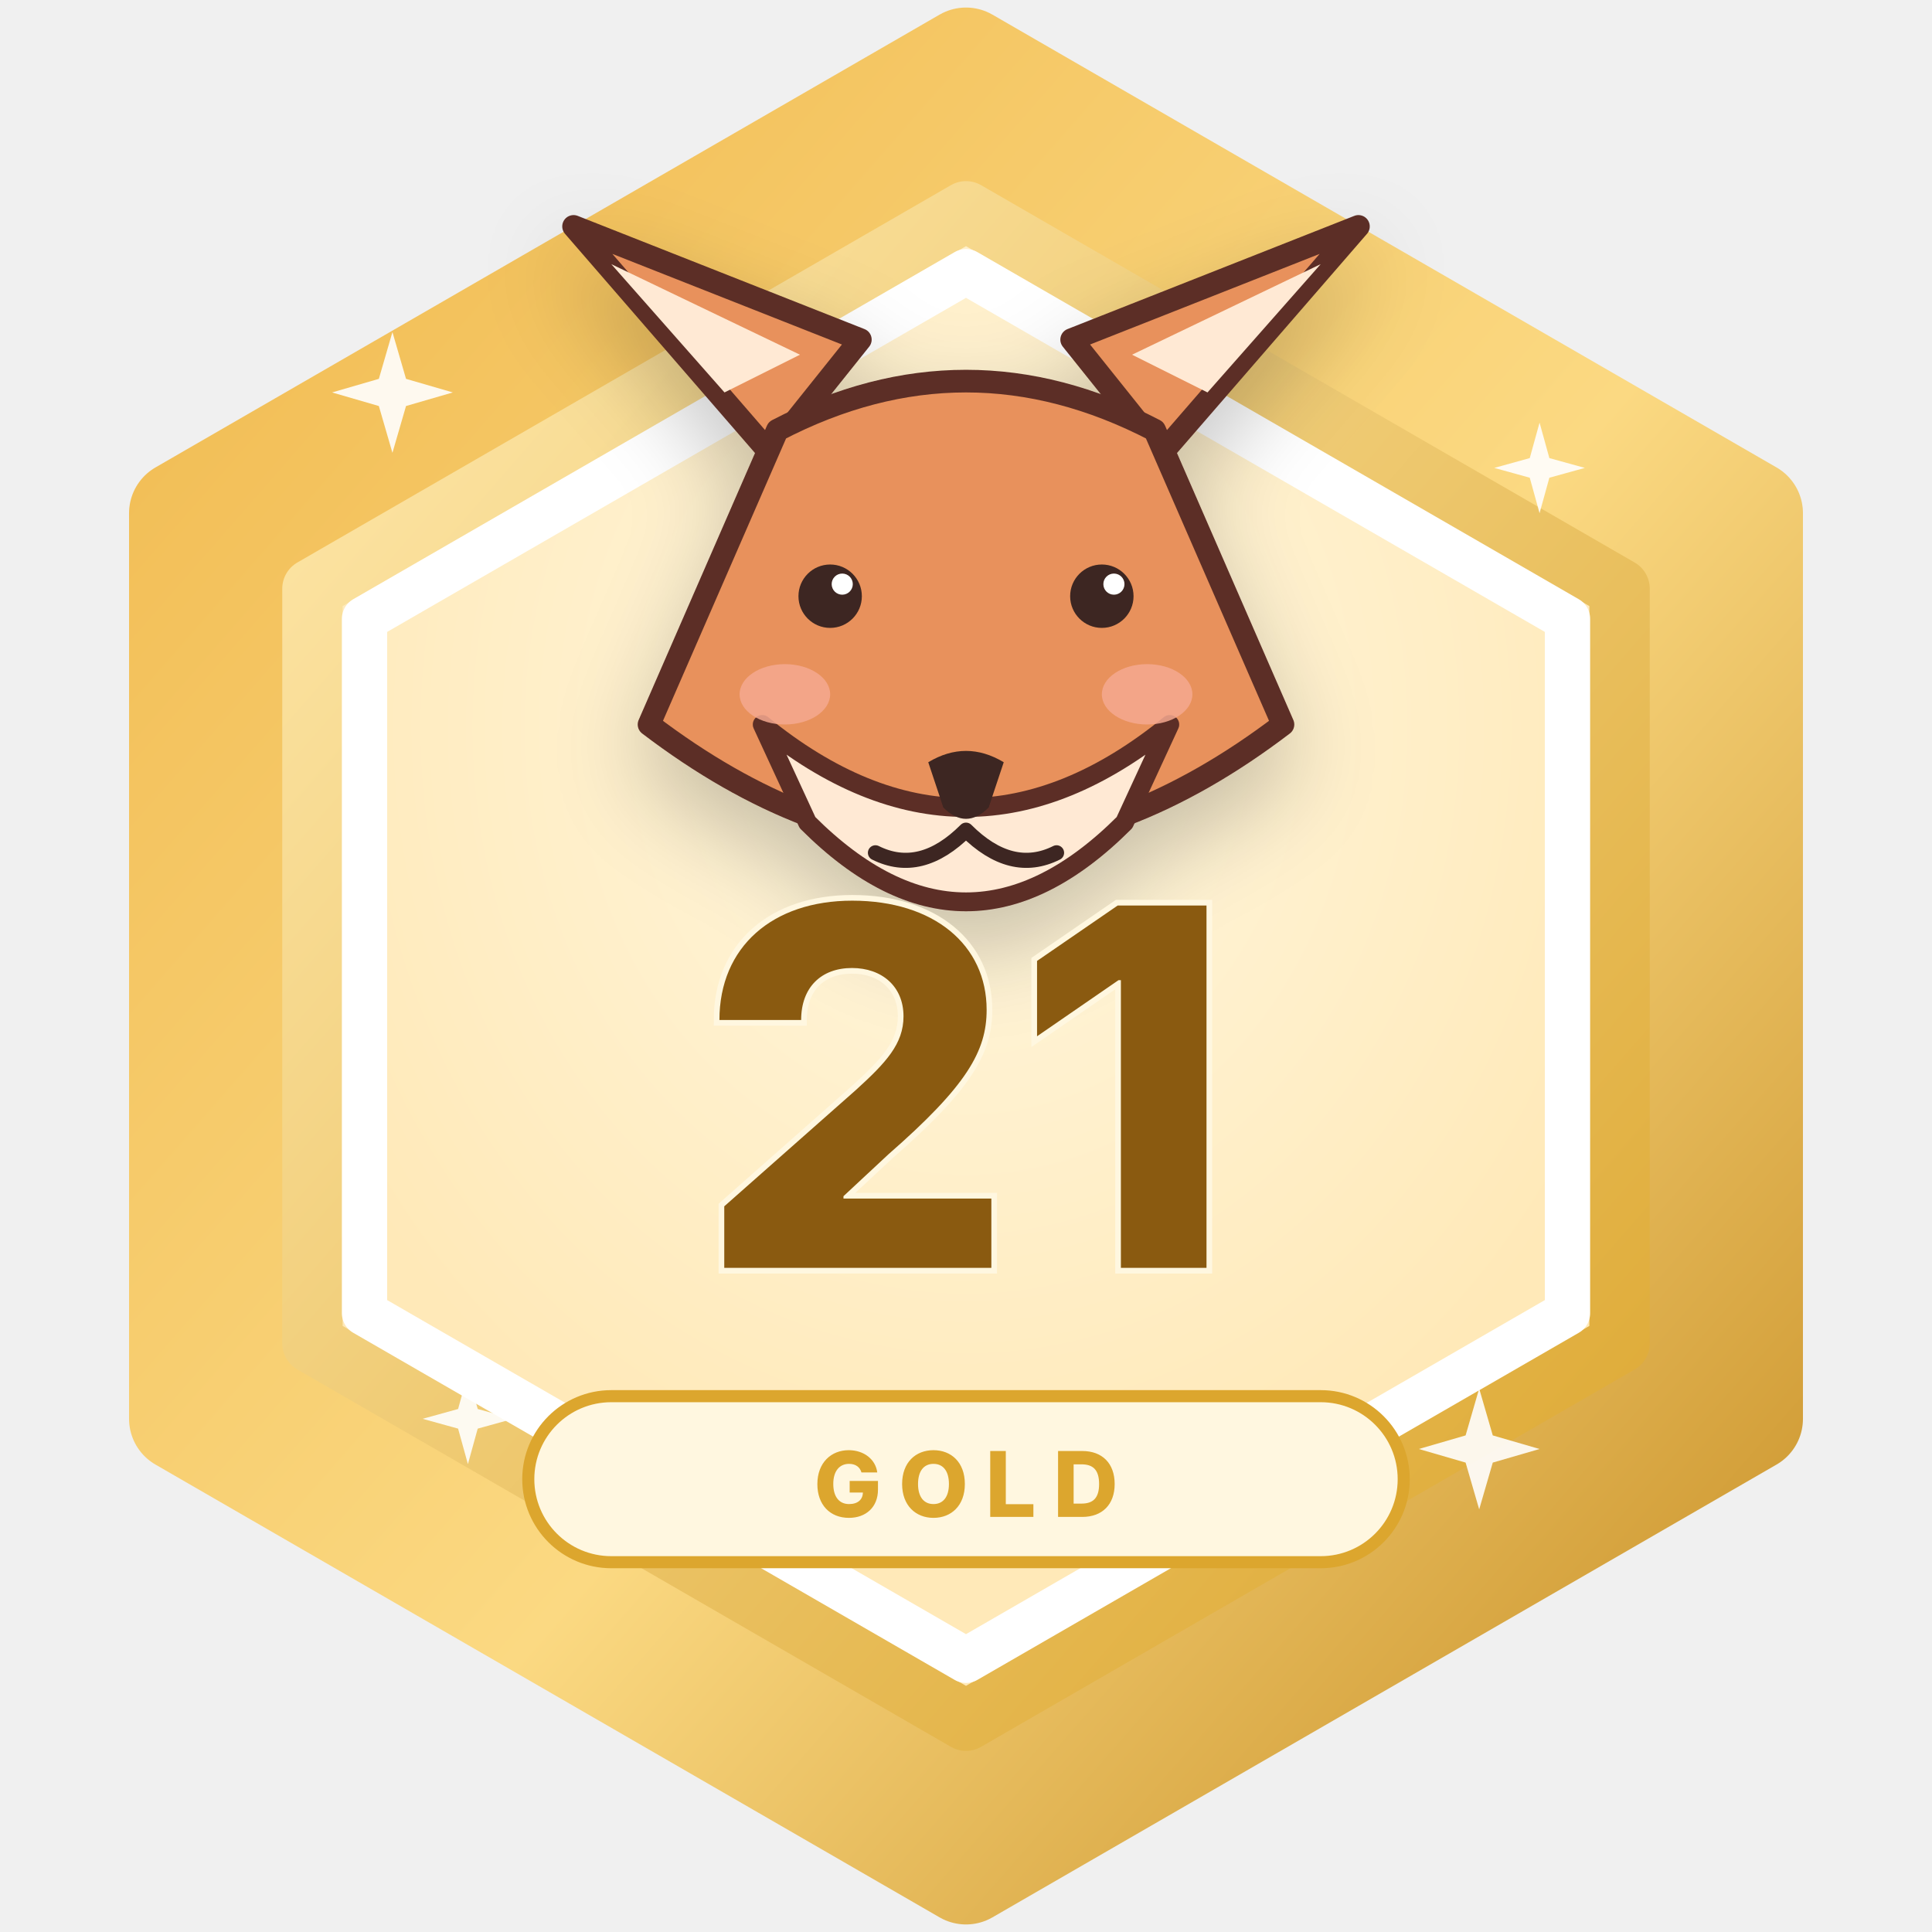
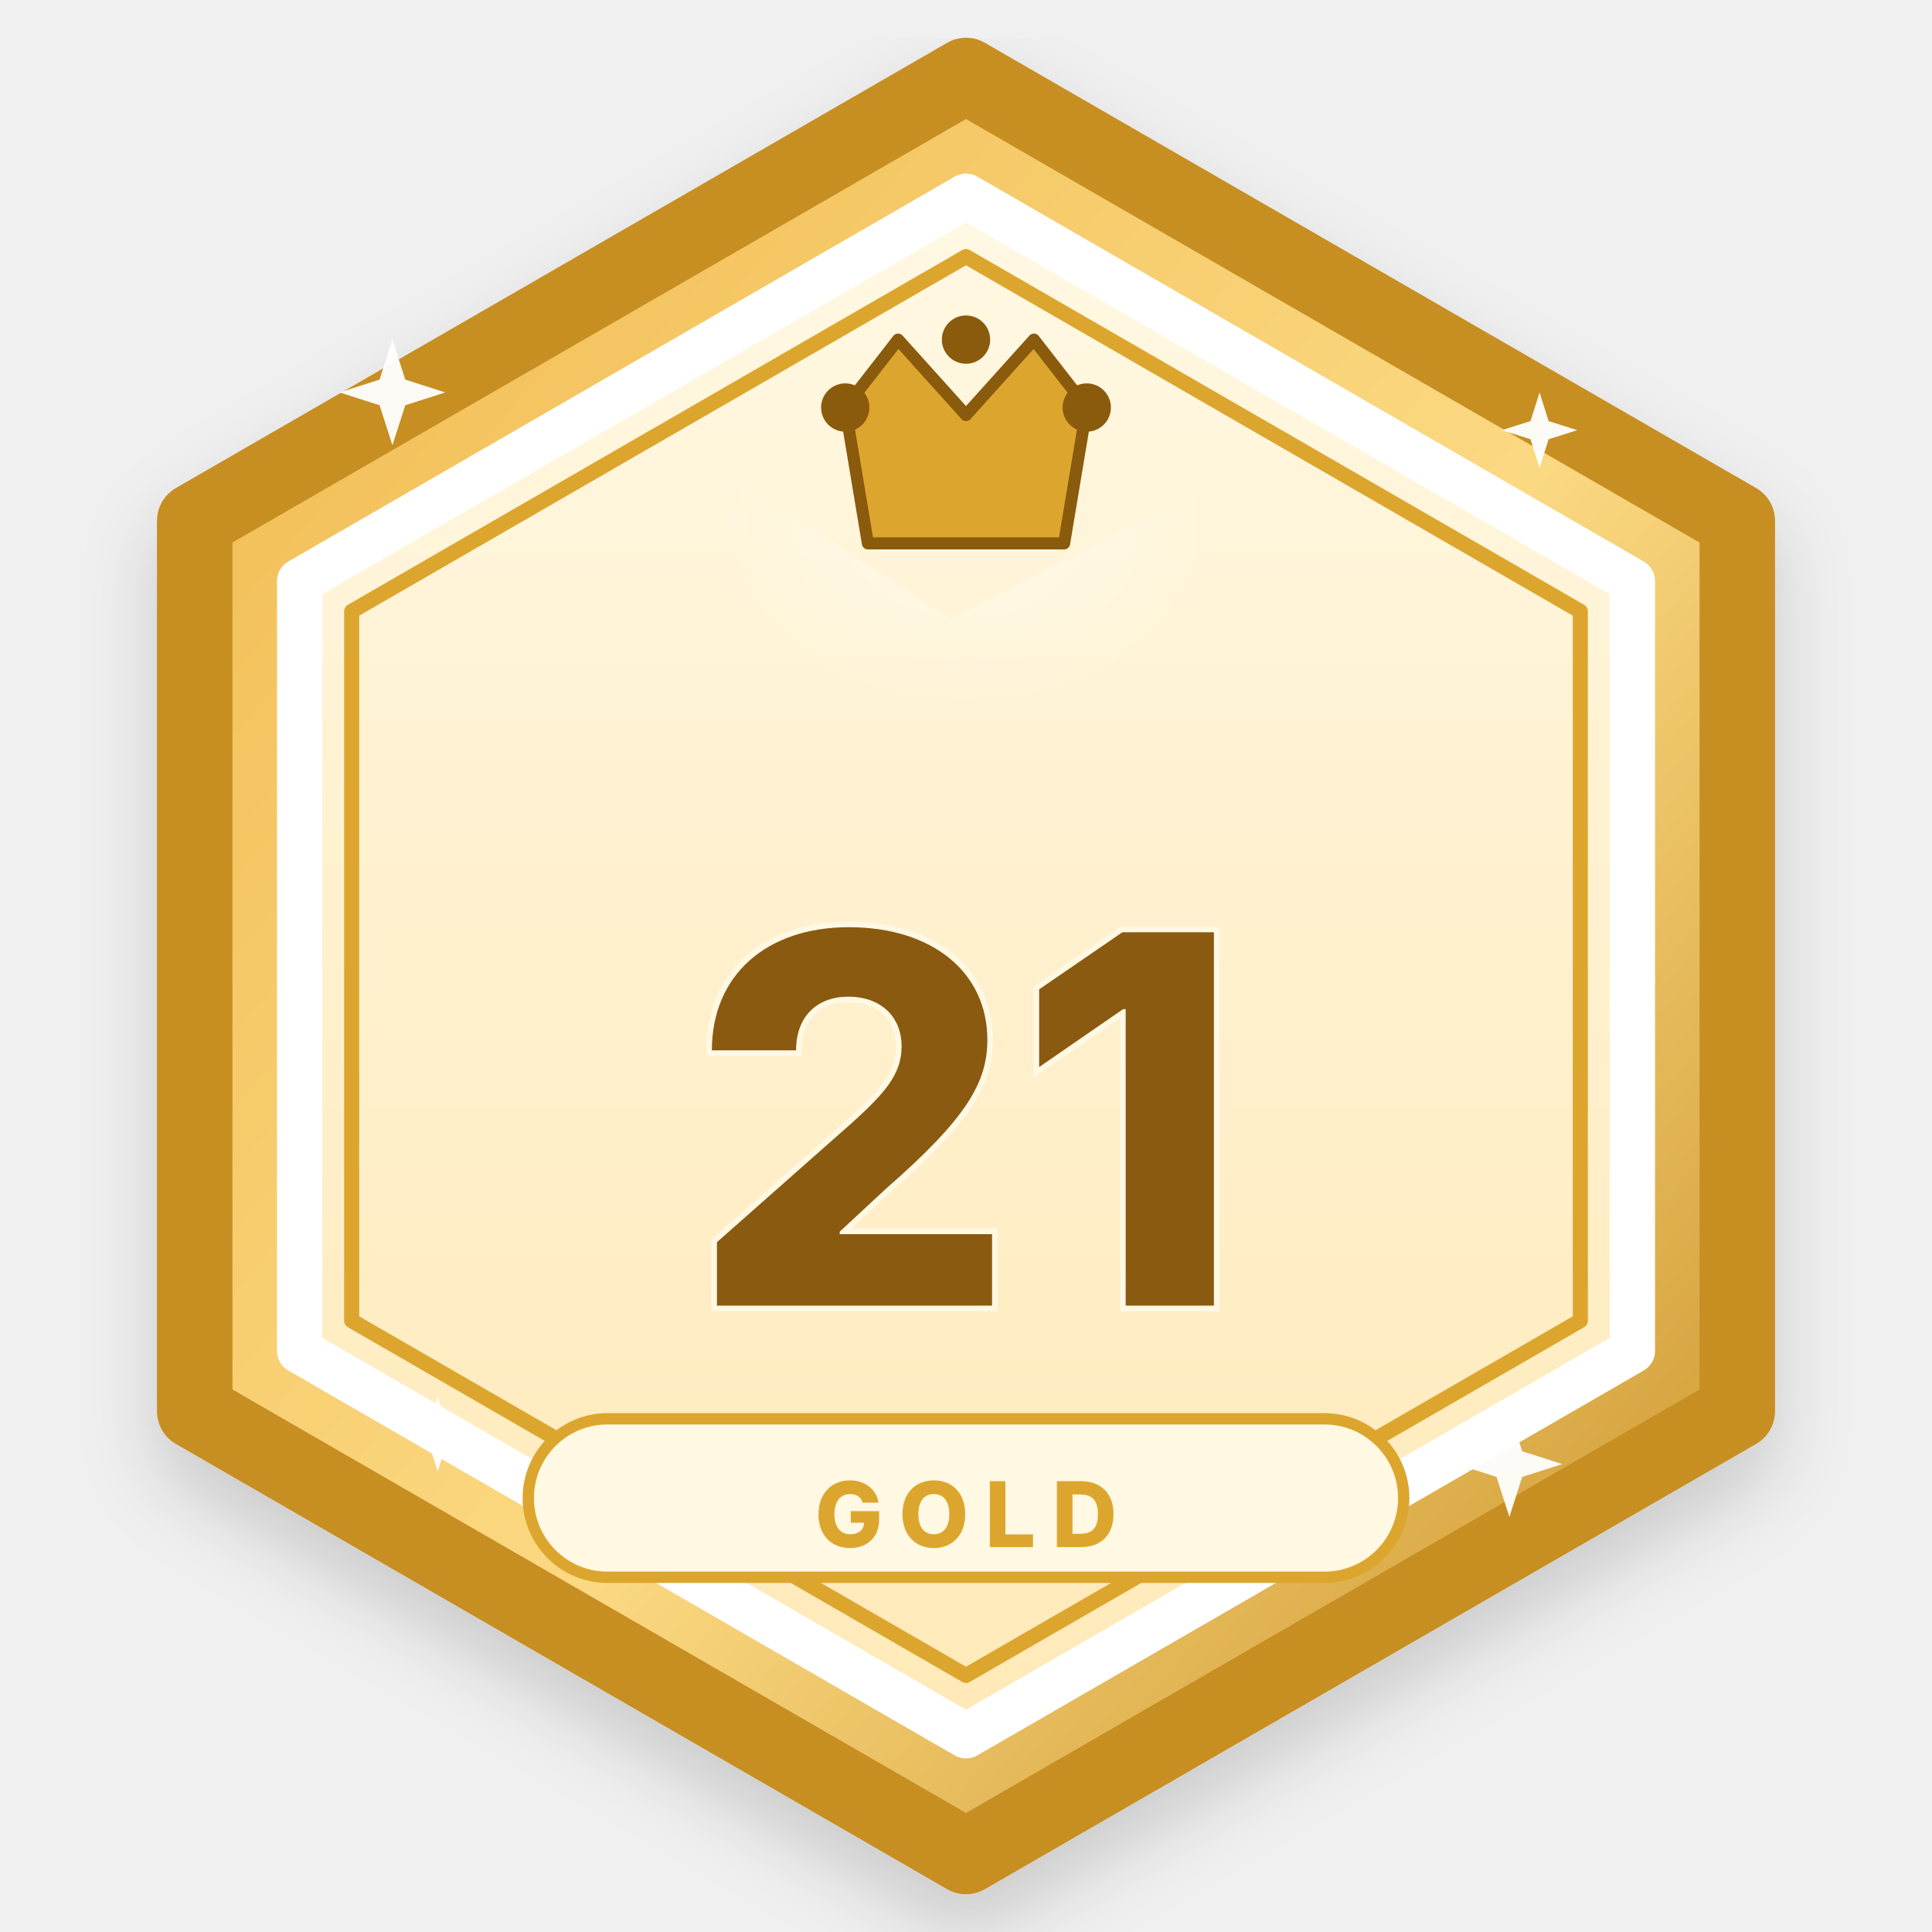
<svg xmlns="http://www.w3.org/2000/svg" viewBox="0 0 256 256" width="256" height="256" role="img" aria-label="Level 21 badge">
  <defs>
    <linearGradient id="o" x1="0%" y1="0%" x2="100%" y2="100%">
      <stop offset="0%" stop-color="#f0b94e" />
      <stop offset="55%" stop-color="#fbd982" />
      <stop offset="100%" stop-color="#c78e24" />
    </linearGradient>
-     <radialGradient id="i" cx="50%" cy="34%" r="80%">
-       <stop offset="0%" stop-color="#fff7e0" />
-       <stop offset="70%" stop-color="#ffe9b8" />
+     <linearGradient id="i" x1="0%" y1="0%" x2="0%" y2="100%">
+       <stop offset="0%" stop-color="#fff8e3" />
      <stop offset="100%" stop-color="#ffe9b8" />
+     </linearGradient>
+     <radialGradient id="sheen" cx="50%" cy="26%" r="36%">
+       <stop offset="0%" stop-color="#ffffff" stop-opacity="0.85" />
+       <stop offset="100%" stop-color="#ffffff" stop-opacity="0" />
    </radialGradient>
-     <linearGradient id="r" x1="0%" y1="0%" x2="100%" y2="100%">
-       <stop offset="0%" stop-color="#ffe9ad" />
-       <stop offset="100%" stop-color="#dca62e" />
-     </linearGradient>
    <filter id="soft" x="-30%" y="-30%" width="160%" height="160%">
-       <feDropShadow dx="0" dy="5" stdDeviation="6" flood-color="#000000" flood-opacity="0.22" />
+       <feDropShadow dx="0" dy="5" stdDeviation="5" flood-color="#000000" flood-opacity="0.16" />
    </filter>
  </defs>
-   <polygon points="128.0,8.0 231.9,68.0 231.9,188.0 128.0,248.0 24.1,188.0 24.1,68.0" fill="url(#o)" stroke="url(#o)" stroke-width="14" stroke-linejoin="round" />
-   <polygon points="128.0,28.0 214.6,78.0 214.6,178.0 128.0,228.0 41.4,178.0 41.4,78.0" fill="url(#i)" stroke="url(#r)" stroke-width="8" stroke-linejoin="round" />
-   <polygon points="128.0,36.0 207.7,82.0 207.7,174.0 128.0,220.0 48.3,174.0 48.3,82.0" fill="none" stroke="#ffffff" stroke-width="6" stroke-linejoin="round" />
-   <path d="M52 44 L53.8 50.2 L60 52 L53.8 53.8 L52 60 L50.2 53.8 L44 52 L50.2 50.2 Z" fill="#ffffff" opacity="0.9" />
-   <path d="M204 56 L205.3 60.7 L210 62 L205.3 63.3 L204 68 L202.7 63.3 L198 62 L202.7 60.7 Z" fill="#ffffff" opacity="0.9" />
-   <path d="M62 182 L63.3 186.7 L68 188 L63.3 189.3 L62 194 L60.7 189.3 L56 188 L60.7 186.7 Z" fill="#ffffff" opacity="0.9" />
-   <path d="M196 184 L197.8 190.2 L204 192 L197.8 193.8 L196 200 L194.2 193.8 L188 192 L194.2 190.2 Z" fill="#ffffff" opacity="0.9" />
  <g filter="url(#soft)">
-     <g id="echo">
-       <path d="M102 60 L76 30 L114 45 Z" fill="#e8915b" stroke="#5b2f26" stroke-width="3" stroke-linejoin="round" />
-       <path d="M154 60 L180 30 L142 45 Z" fill="#e8915b" stroke="#5b2f26" stroke-width="3" stroke-linejoin="round" />
-       <path d="M96 52 L81 35 L106 47 Z" fill="#ffe9d4" />
-       <path d="M160 52 L175 35 L150 47 Z" fill="#ffe9d4" />
-       <path d="M103 57 Q128 44 153 57 L170 96 Q128 128 86 96 Z" fill="#e8915b" stroke="#5b2f26" stroke-width="3" stroke-linejoin="round" />
-       <path d="M101 96 Q128 118 155 96 L149 109 Q128 130 107 109 Z" fill="#ffe9d4" stroke="#5b2f26" stroke-width="2.5" stroke-linejoin="round" />
-       <circle cx="110" cy="79" r="4.2" fill="#3c2620" />
-       <circle cx="146" cy="79" r="4.2" fill="#3c2620" />
-       <circle cx="111.6" cy="77.4" r="1.4" fill="#ffffff" />
-       <circle cx="147.6" cy="77.4" r="1.4" fill="#ffffff" />
-       <path d="M123 101 Q128 98 133 101 L131 107 Q128 110 125 107 Z" fill="#3c2620" />
-       <path d="M128 110 Q122 116 116 113 M128 110 Q134 116 140 113" fill="none" stroke="#3c2620" stroke-width="2" stroke-linecap="round" />
-       <ellipse cx="104" cy="92" rx="6" ry="4" fill="#f5a88f" opacity="0.85" />
-       <ellipse cx="152" cy="92" rx="6" ry="4" fill="#f5a88f" opacity="0.85" />
-     </g>
+     <polygon points="128.0,10.0 230.2,69.0 230.2,187.0 128.0,246.0 25.8,187.0 25.8,69.0" fill="url(#o)" stroke="#c78e24" stroke-width="10" stroke-linejoin="round" />
+     <polygon points="128.0,26.0 216.3,77.0 216.3,179.0 128.0,230.0 39.7,179.0 39.7,77.0" fill="url(#i)" stroke="#ffffff" stroke-width="6" stroke-linejoin="round" />
+     <polygon points="128.0,34.0 209.4,81.0 209.4,175.0 128.0,222.0 46.6,175.0 46.6,81.0" fill="none" stroke="#dca62e" stroke-width="2" stroke-linejoin="round" />
+     <path d="M80 52 L126 82 L176 56 L176 121 Q128 98 80 121 Z" fill="url(#sheen)" opacity="0.5" />
+     <path d="M112 54 L119 45 L128 55 L137 45 L144 54 L141 72 L115 72 Z" fill="#dca62e" stroke="#8a5a10" stroke-width="1.6" stroke-linejoin="round" />
+     <circle cx="112" cy="54" r="3.2" fill="#8a5a10" />
+     <circle cx="128" cy="45" r="3.2" fill="#8a5a10" />
+     <circle cx="144" cy="54" r="3.2" fill="#8a5a10" />
+     <path d="M52.0 45.0 L53.7 50.3 L59.0 52.0 L53.7 53.7 L52.0 59.0 L50.3 53.7 L45.0 52.0 L50.3 50.3 Z" fill="#ffffff" opacity="0.95" />
+     <path d="M204.0 52.0 L205.2 55.8 L209.0 57.0 L205.2 58.2 L204.0 62.0 L202.8 58.2 L199.0 57.0 L202.8 55.8 Z" fill="#ffffff" opacity="0.95" />
+     <path d="M58.0 185.0 L59.2 188.8 L63.0 190.0 L59.2 191.2 L58.0 195.0 L56.8 191.2 L53.0 190.0 L56.8 188.8 Z" fill="#ffffff" opacity="0.95" />
+     <path d="M200.0 187.0 L201.7 192.3 L207.0 194.0 L201.7 195.7 L200.0 201.0 L198.3 195.7 L193.0 194.0 L198.3 192.3 Z" fill="#ffffff" opacity="0.95" />
  </g>
-   <text x="128" y="168" text-anchor="middle" fill="#8a5a10" font-family="Inter, Arial, sans-serif" font-size="66" font-weight="800" stroke="#fff7e0" stroke-width="1.5" paint-order="stroke">21</text>
-   <rect x="70" y="185" width="116" height="22" rx="11" fill="#fff7e0" stroke="#dca62e" stroke-width="1.6" />
-   <text x="128" y="201" text-anchor="middle" fill="#dca62e" font-family="Inter, Arial, sans-serif" font-size="12" font-weight="800" letter-spacing="2.2">GOLD</text>
+   <text x="128" y="173" text-anchor="middle" fill="#8a5a10" font-family="Inter, Arial, sans-serif" font-size="68" font-weight="800" stroke="#fff8e3" stroke-width="1.5" paint-order="stroke">21</text>
+   <rect x="70" y="188" width="116" height="21" rx="10.5" fill="#fff8e3" stroke="#dca62e" stroke-width="1.5" />
+   <text x="128" y="205" text-anchor="middle" fill="#dca62e" font-family="Inter, Arial, sans-serif" font-size="12" font-weight="800" letter-spacing="2.1">GOLD</text>
</svg>
